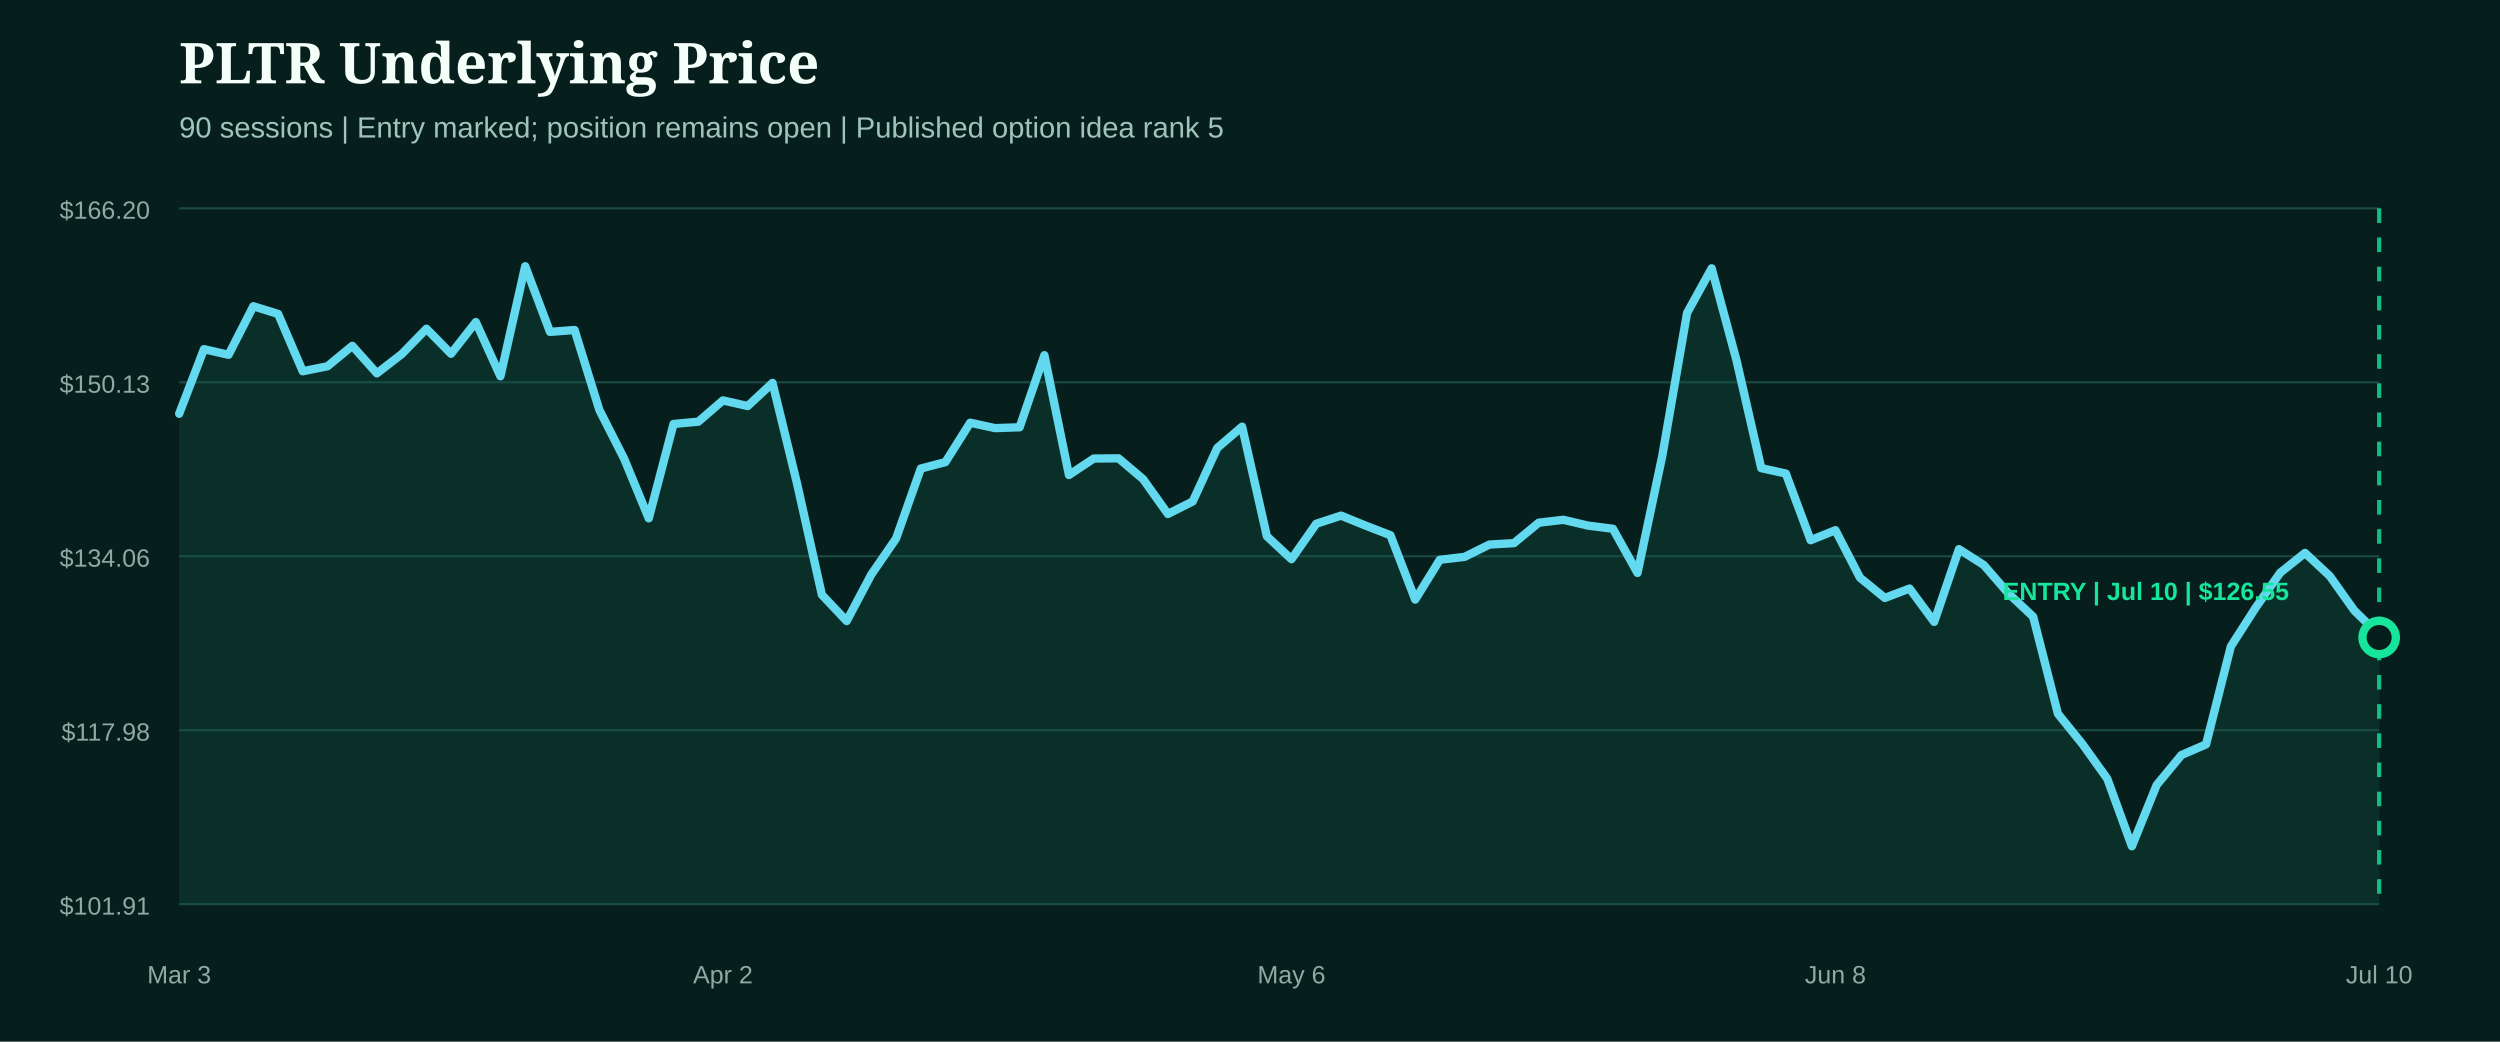
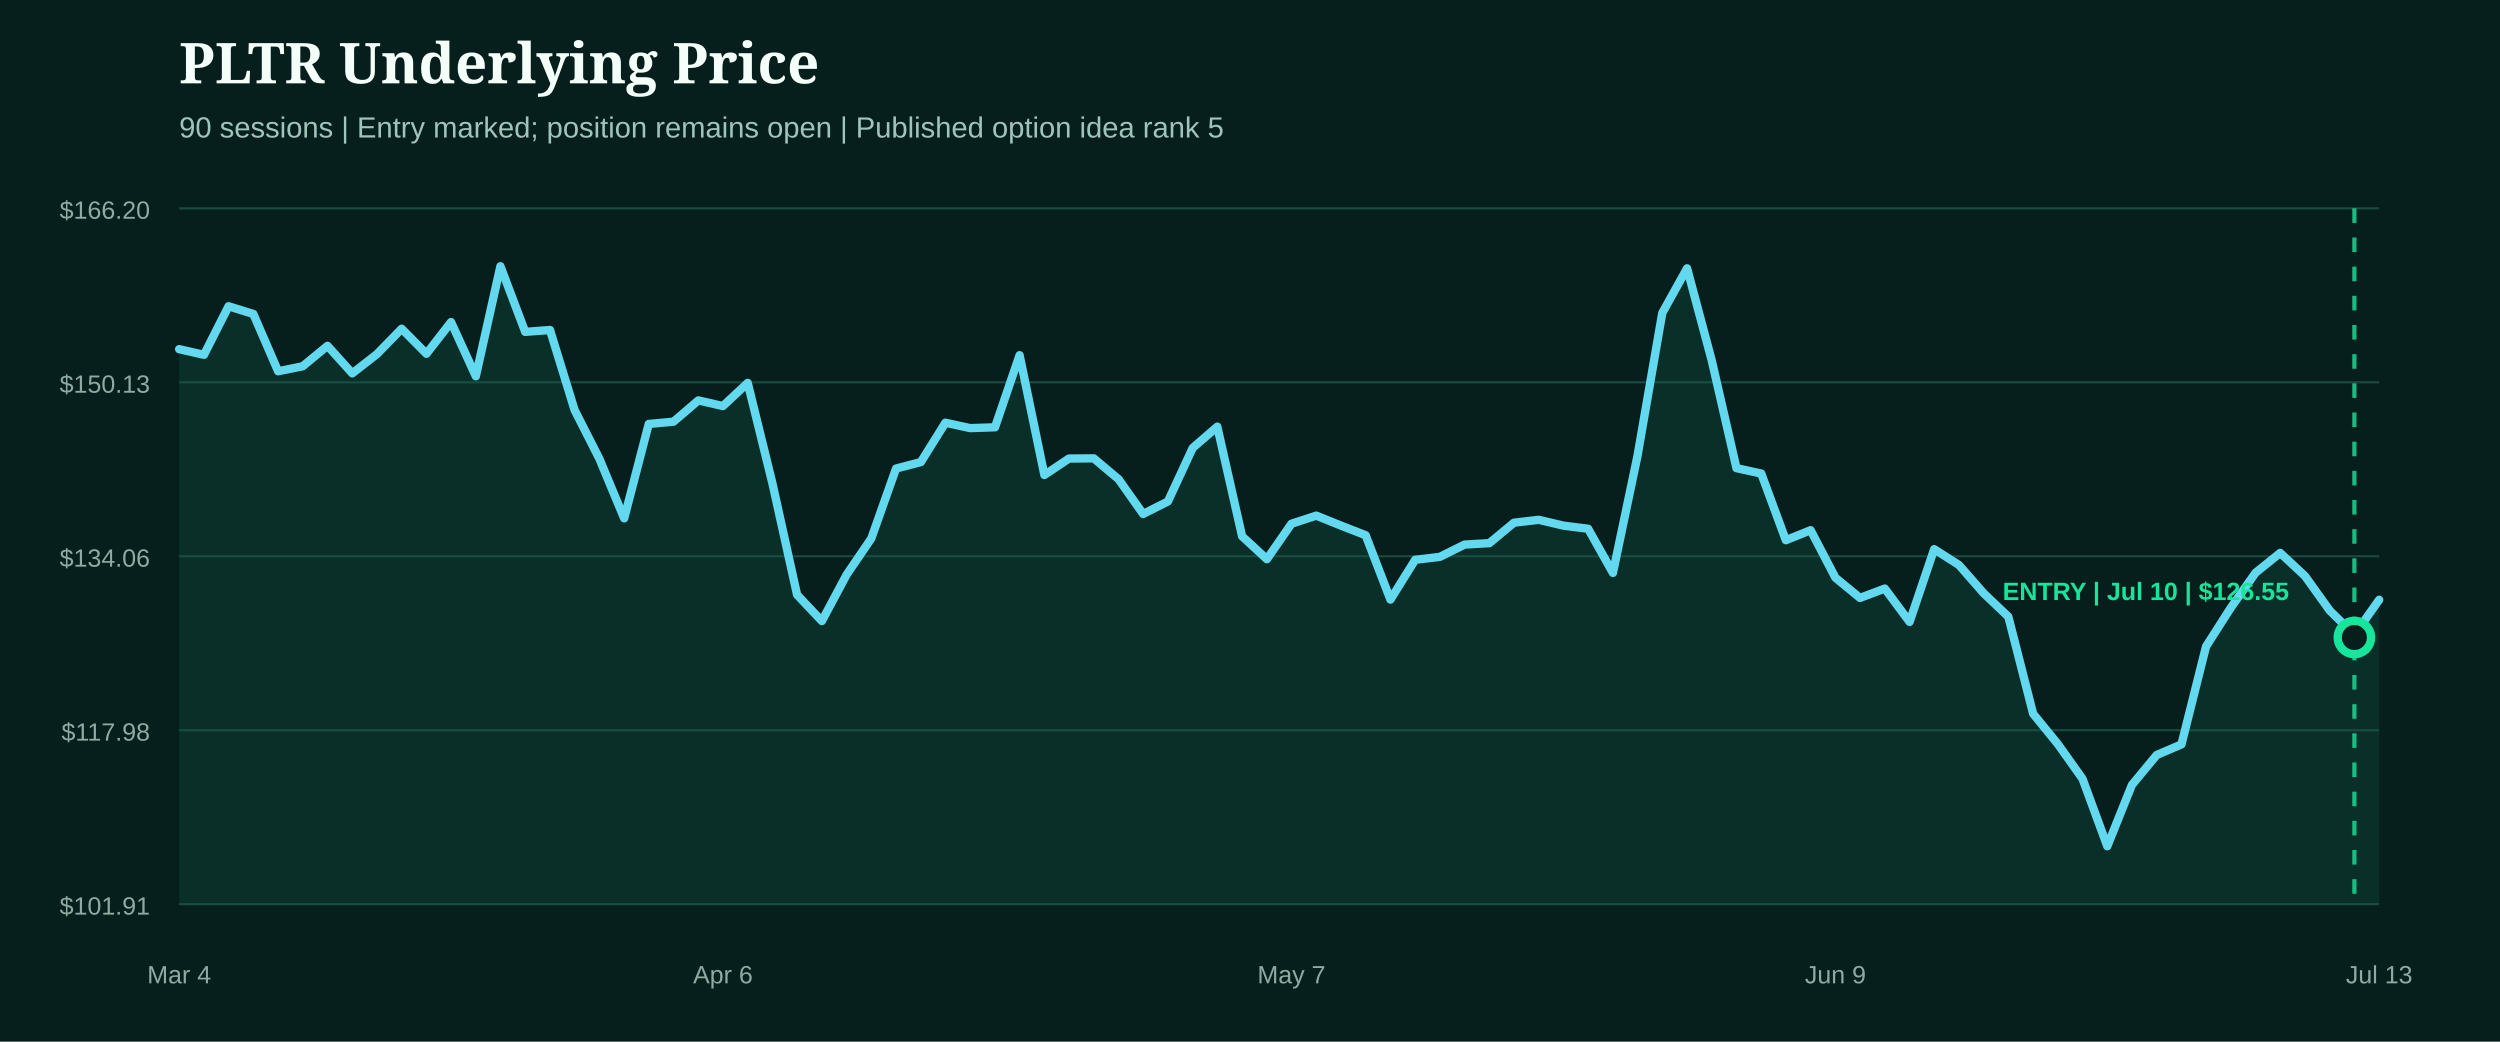
<svg xmlns="http://www.w3.org/2000/svg" width="1200" height="500" viewBox="0 0 1200 500" role="img" aria-label="PLTR underlying price from entry">
  <rect width="1200" height="500" fill="#071f1c" />
  <style>.head{fill:#f4fff9;font:800 27px Georgia,serif}.sub{fill:#9fc4bb;font:14px Arial,sans-serif}.axis{fill:#8eaaa3;font:12px Arial,sans-serif}.marker{font:800 12px Arial,sans-serif}</style>
  <text x="86" y="40" class="head">PLTR Underlying Price</text>
  <text x="86" y="66" class="sub">90 sessions | Entry marked; position remains open | Published option idea rank 5</text>
  <line x1="86" x2="1142" y1="100.0" y2="100.0" stroke="#1b4a42" stroke-width="1" />
  <text x="72" y="105.0" text-anchor="end" class="axis">$166.20</text>
  <line x1="86" x2="1142" y1="183.5" y2="183.5" stroke="#1b4a42" stroke-width="1" />
  <text x="72" y="188.5" text-anchor="end" class="axis">$150.13</text>
  <line x1="86" x2="1142" y1="267.0" y2="267.0" stroke="#1b4a42" stroke-width="1" />
  <text x="72" y="272.0" text-anchor="end" class="axis">$134.06</text>
  <line x1="86" x2="1142" y1="350.5" y2="350.5" stroke="#1b4a42" stroke-width="1" />
  <text x="72" y="355.5" text-anchor="end" class="axis">$117.98</text>
  <line x1="86" x2="1142" y1="434.0" y2="434.0" stroke="#1b4a42" stroke-width="1" />
  <text x="72" y="439.0" text-anchor="end" class="axis">$101.91</text>
-   <path d="M86.0,198.6 L97.9,167.6 L109.7,170.3 L121.6,147.0 L133.5,150.7 L145.3,178.2 L157.2,175.8 L169.1,166.0 L180.9,179.2 L192.8,170.0 L204.7,157.8 L216.5,169.8 L228.4,154.6 L240.2,180.6 L252.1,127.8 L264.0,159.3 L275.8,158.4 L287.7,196.8 L299.6,220.2 L311.4,248.8 L323.3,203.5 L335.2,202.4 L347.0,192.2 L358.9,194.9 L370.8,183.8 L382.6,232.2 L394.5,285.5 L406.4,298.1 L418.2,275.8 L430.1,258.5 L442.0,224.9 L453.8,221.8 L465.7,202.9 L477.6,205.5 L489.4,205.1 L501.3,170.5 L513.1,228.0 L525.0,220.1 L536.9,220.0 L548.7,230.0 L560.6,246.7 L572.5,240.7 L584.3,215.0 L596.2,204.8 L608.1,257.4 L619.9,268.4 L631.8,251.4 L643.7,247.5 L655.5,252.3 L667.4,256.9 L679.3,287.8 L691.1,268.7 L703.0,267.3 L714.9,261.4 L726.7,260.7 L738.6,250.9 L750.4,249.5 L762.3,252.3 L774.2,253.8 L786.0,275.0 L797.9,218.8 L809.8,150.2 L821.6,128.8 L833.5,172.9 L845.4,224.7 L857.2,227.3 L869.1,259.3 L881.0,254.5 L892.8,277.3 L904.7,287.0 L916.6,282.5 L928.4,298.5 L940.3,263.6 L952.2,271.2 L964.0,284.8 L975.9,296.0 L987.8,342.6 L999.6,357.2 L1011.5,373.8 L1023.3,406.2 L1035.2,376.8 L1047.1,362.4 L1058.9,357.3 L1070.8,310.3 L1082.7,291.7 L1094.5,274.9 L1106.4,265.4 L1118.3,276.5 L1130.1,293.1 L1142.0,304.7 L1142.0,434.0 L86.0,434.0 Z" fill="#0f5949" opacity="0.28" />
-   <path d="M86.0,198.6 L97.9,167.6 L109.7,170.3 L121.6,147.0 L133.5,150.7 L145.3,178.2 L157.2,175.8 L169.1,166.0 L180.9,179.2 L192.8,170.0 L204.7,157.8 L216.5,169.8 L228.4,154.6 L240.2,180.6 L252.1,127.8 L264.0,159.3 L275.8,158.4 L287.7,196.8 L299.6,220.2 L311.4,248.8 L323.3,203.5 L335.2,202.4 L347.0,192.2 L358.9,194.9 L370.8,183.8 L382.6,232.2 L394.5,285.5 L406.4,298.1 L418.2,275.8 L430.1,258.5 L442.0,224.9 L453.8,221.8 L465.7,202.9 L477.6,205.5 L489.4,205.1 L501.3,170.5 L513.1,228.0 L525.0,220.1 L536.9,220.0 L548.7,230.0 L560.6,246.7 L572.5,240.7 L584.3,215.0 L596.2,204.8 L608.1,257.4 L619.9,268.4 L631.8,251.4 L643.7,247.5 L655.5,252.3 L667.4,256.9 L679.3,287.8 L691.1,268.7 L703.0,267.3 L714.9,261.4 L726.7,260.7 L738.6,250.9 L750.4,249.5 L762.3,252.3 L774.2,253.8 L786.0,275.0 L797.9,218.8 L809.8,150.2 L821.6,128.8 L833.5,172.9 L845.4,224.7 L857.2,227.3 L869.1,259.3 L881.0,254.5 L892.8,277.3 L904.7,287.0 L916.6,282.5 L928.4,298.5 L940.3,263.6 L952.2,271.2 L964.0,284.8 L975.9,296.0 L987.8,342.6 L999.6,357.2 L1011.5,373.8 L1023.3,406.2 L1035.2,376.8 L1047.1,362.4 L1058.9,357.3 L1070.8,310.3 L1082.7,291.7 L1094.5,274.9 L1106.4,265.4 L1118.3,276.5 L1130.1,293.1 L1142.0,304.7" fill="none" stroke="#62d9ee" stroke-width="4" stroke-linecap="round" stroke-linejoin="round" />
+   <path d="M86.0,167.6 L97.9,170.3 L109.7,147.0 L121.6,150.7 L133.5,178.2 L145.3,175.8 L157.2,166.0 L169.1,179.2 L180.9,170.0 L192.8,157.8 L204.7,169.8 L216.5,154.6 L228.4,180.6 L240.2,127.8 L252.1,159.3 L264.0,158.4 L275.8,196.8 L287.7,220.2 L299.6,248.8 L311.4,203.5 L323.3,202.4 L335.2,192.2 L347.0,194.9 L358.9,183.8 L370.8,232.2 L382.6,285.5 L394.5,298.1 L406.4,275.8 L418.2,258.5 L430.1,224.9 L442.0,221.8 L453.8,202.9 L465.7,205.5 L477.6,205.1 L489.4,170.5 L501.3,228.0 L513.1,220.1 L525.0,220.0 L536.9,230.0 L548.7,246.7 L560.6,240.7 L572.5,215.0 L584.3,204.8 L596.2,257.4 L608.1,268.4 L619.9,251.4 L631.8,247.5 L643.7,252.3 L655.5,256.9 L667.4,287.8 L679.3,268.7 L691.1,267.3 L703.0,261.4 L714.9,260.7 L726.7,250.9 L738.6,249.5 L750.4,252.3 L762.3,253.8 L774.2,275.0 L786.0,218.8 L797.9,150.2 L809.8,128.8 L821.6,172.9 L833.5,224.7 L845.4,227.3 L857.2,259.3 L869.1,254.5 L881.0,277.3 L892.8,287.0 L904.7,282.5 L916.6,298.5 L928.4,263.6 L940.3,271.2 L952.2,284.8 L964.0,296.0 L975.9,342.6 L987.8,357.2 L999.6,373.8 L1011.5,406.2 L1023.3,376.8 L1035.2,362.4 L1047.1,357.3 L1058.9,310.3 L1070.8,291.7 L1082.7,274.9 L1094.5,265.4 L1106.4,276.5 L1118.3,293.1 L1130.1,304.7 L1142.0,287.9 L1142.0,434.0 L86.0,434.0 Z" fill="#0f5949" opacity="0.28" />
+   <path d="M86.0,167.6 L97.9,170.3 L109.7,147.0 L121.6,150.7 L133.5,178.2 L145.3,175.8 L157.2,166.0 L169.1,179.2 L180.9,170.0 L192.8,157.8 L204.7,169.8 L216.5,154.6 L228.4,180.6 L240.2,127.8 L252.1,159.3 L264.0,158.4 L275.8,196.8 L287.7,220.2 L299.6,248.8 L311.4,203.5 L323.3,202.4 L335.2,192.2 L347.0,194.9 L358.9,183.8 L370.8,232.2 L382.6,285.5 L394.5,298.1 L406.4,275.8 L418.2,258.5 L430.1,224.9 L442.0,221.8 L453.8,202.9 L465.7,205.5 L477.6,205.1 L489.4,170.5 L501.3,228.0 L513.1,220.1 L525.0,220.0 L536.9,230.0 L548.7,246.7 L560.6,240.7 L572.5,215.0 L584.3,204.8 L596.2,257.4 L608.1,268.4 L619.9,251.4 L631.8,247.5 L643.7,252.3 L655.5,256.9 L667.4,287.8 L679.3,268.7 L691.1,267.3 L703.0,261.4 L714.9,260.7 L726.7,250.9 L738.6,249.5 L750.4,252.3 L762.3,253.8 L774.2,275.0 L786.0,218.8 L797.9,150.2 L809.8,128.8 L821.6,172.9 L833.5,224.7 L845.4,227.3 L857.2,259.3 L869.1,254.5 L881.0,277.3 L892.8,287.0 L904.7,282.5 L916.6,298.5 L928.4,263.6 L940.3,271.2 L952.2,284.8 L964.0,296.0 L975.9,342.6 L987.8,357.2 L999.6,373.8 L1011.5,406.2 L1023.3,376.8 L1035.2,362.4 L1047.1,357.3 L1058.9,310.3 L1070.8,291.7 L1082.7,274.9 L1094.5,265.4 L1106.4,276.5 L1118.3,293.1 L1130.1,304.7 L1142.0,287.9" fill="none" stroke="#62d9ee" stroke-width="4" stroke-linecap="round" stroke-linejoin="round" />
  <g>
-     <line x1="1142.0" x2="1142.0" y1="100" y2="434" stroke="#18e59c" stroke-width="2" stroke-dasharray="7 7" opacity="0.8" />
-     <circle cx="1142.0" cy="306.0" r="8" fill="#071f1c" stroke="#18e59c" stroke-width="4" />
+     <line x1="1130.1" x2="1130.1" y1="100" y2="434" stroke="#18e59c" stroke-width="2" stroke-dasharray="7 7" opacity="0.8" />
+     <circle cx="1130.1" cy="306.0" r="8" fill="#071f1c" stroke="#18e59c" stroke-width="4" />
    <text x="1030.0" y="288.0" text-anchor="middle" class="marker" fill="#18e59c">ENTRY | Jul 10 | $126.55</text>
  </g>
-   <text x="86.0" y="472" text-anchor="middle" class="axis">Mar 3</text>
-   <text x="347.0" y="472" text-anchor="middle" class="axis">Apr 2</text>
-   <text x="619.9" y="472" text-anchor="middle" class="axis">May 6</text>
-   <text x="881.0" y="472" text-anchor="middle" class="axis">Jun 8</text>
-   <text x="1142.0" y="472" text-anchor="middle" class="axis">Jul 10</text>
+   <text x="86.0" y="472" text-anchor="middle" class="axis">Mar 4</text>
+   <text x="347.0" y="472" text-anchor="middle" class="axis">Apr 6</text>
+   <text x="619.9" y="472" text-anchor="middle" class="axis">May 7</text>
+   <text x="881.0" y="472" text-anchor="middle" class="axis">Jun 9</text>
+   <text x="1142.0" y="472" text-anchor="middle" class="axis">Jul 13</text>
</svg>
